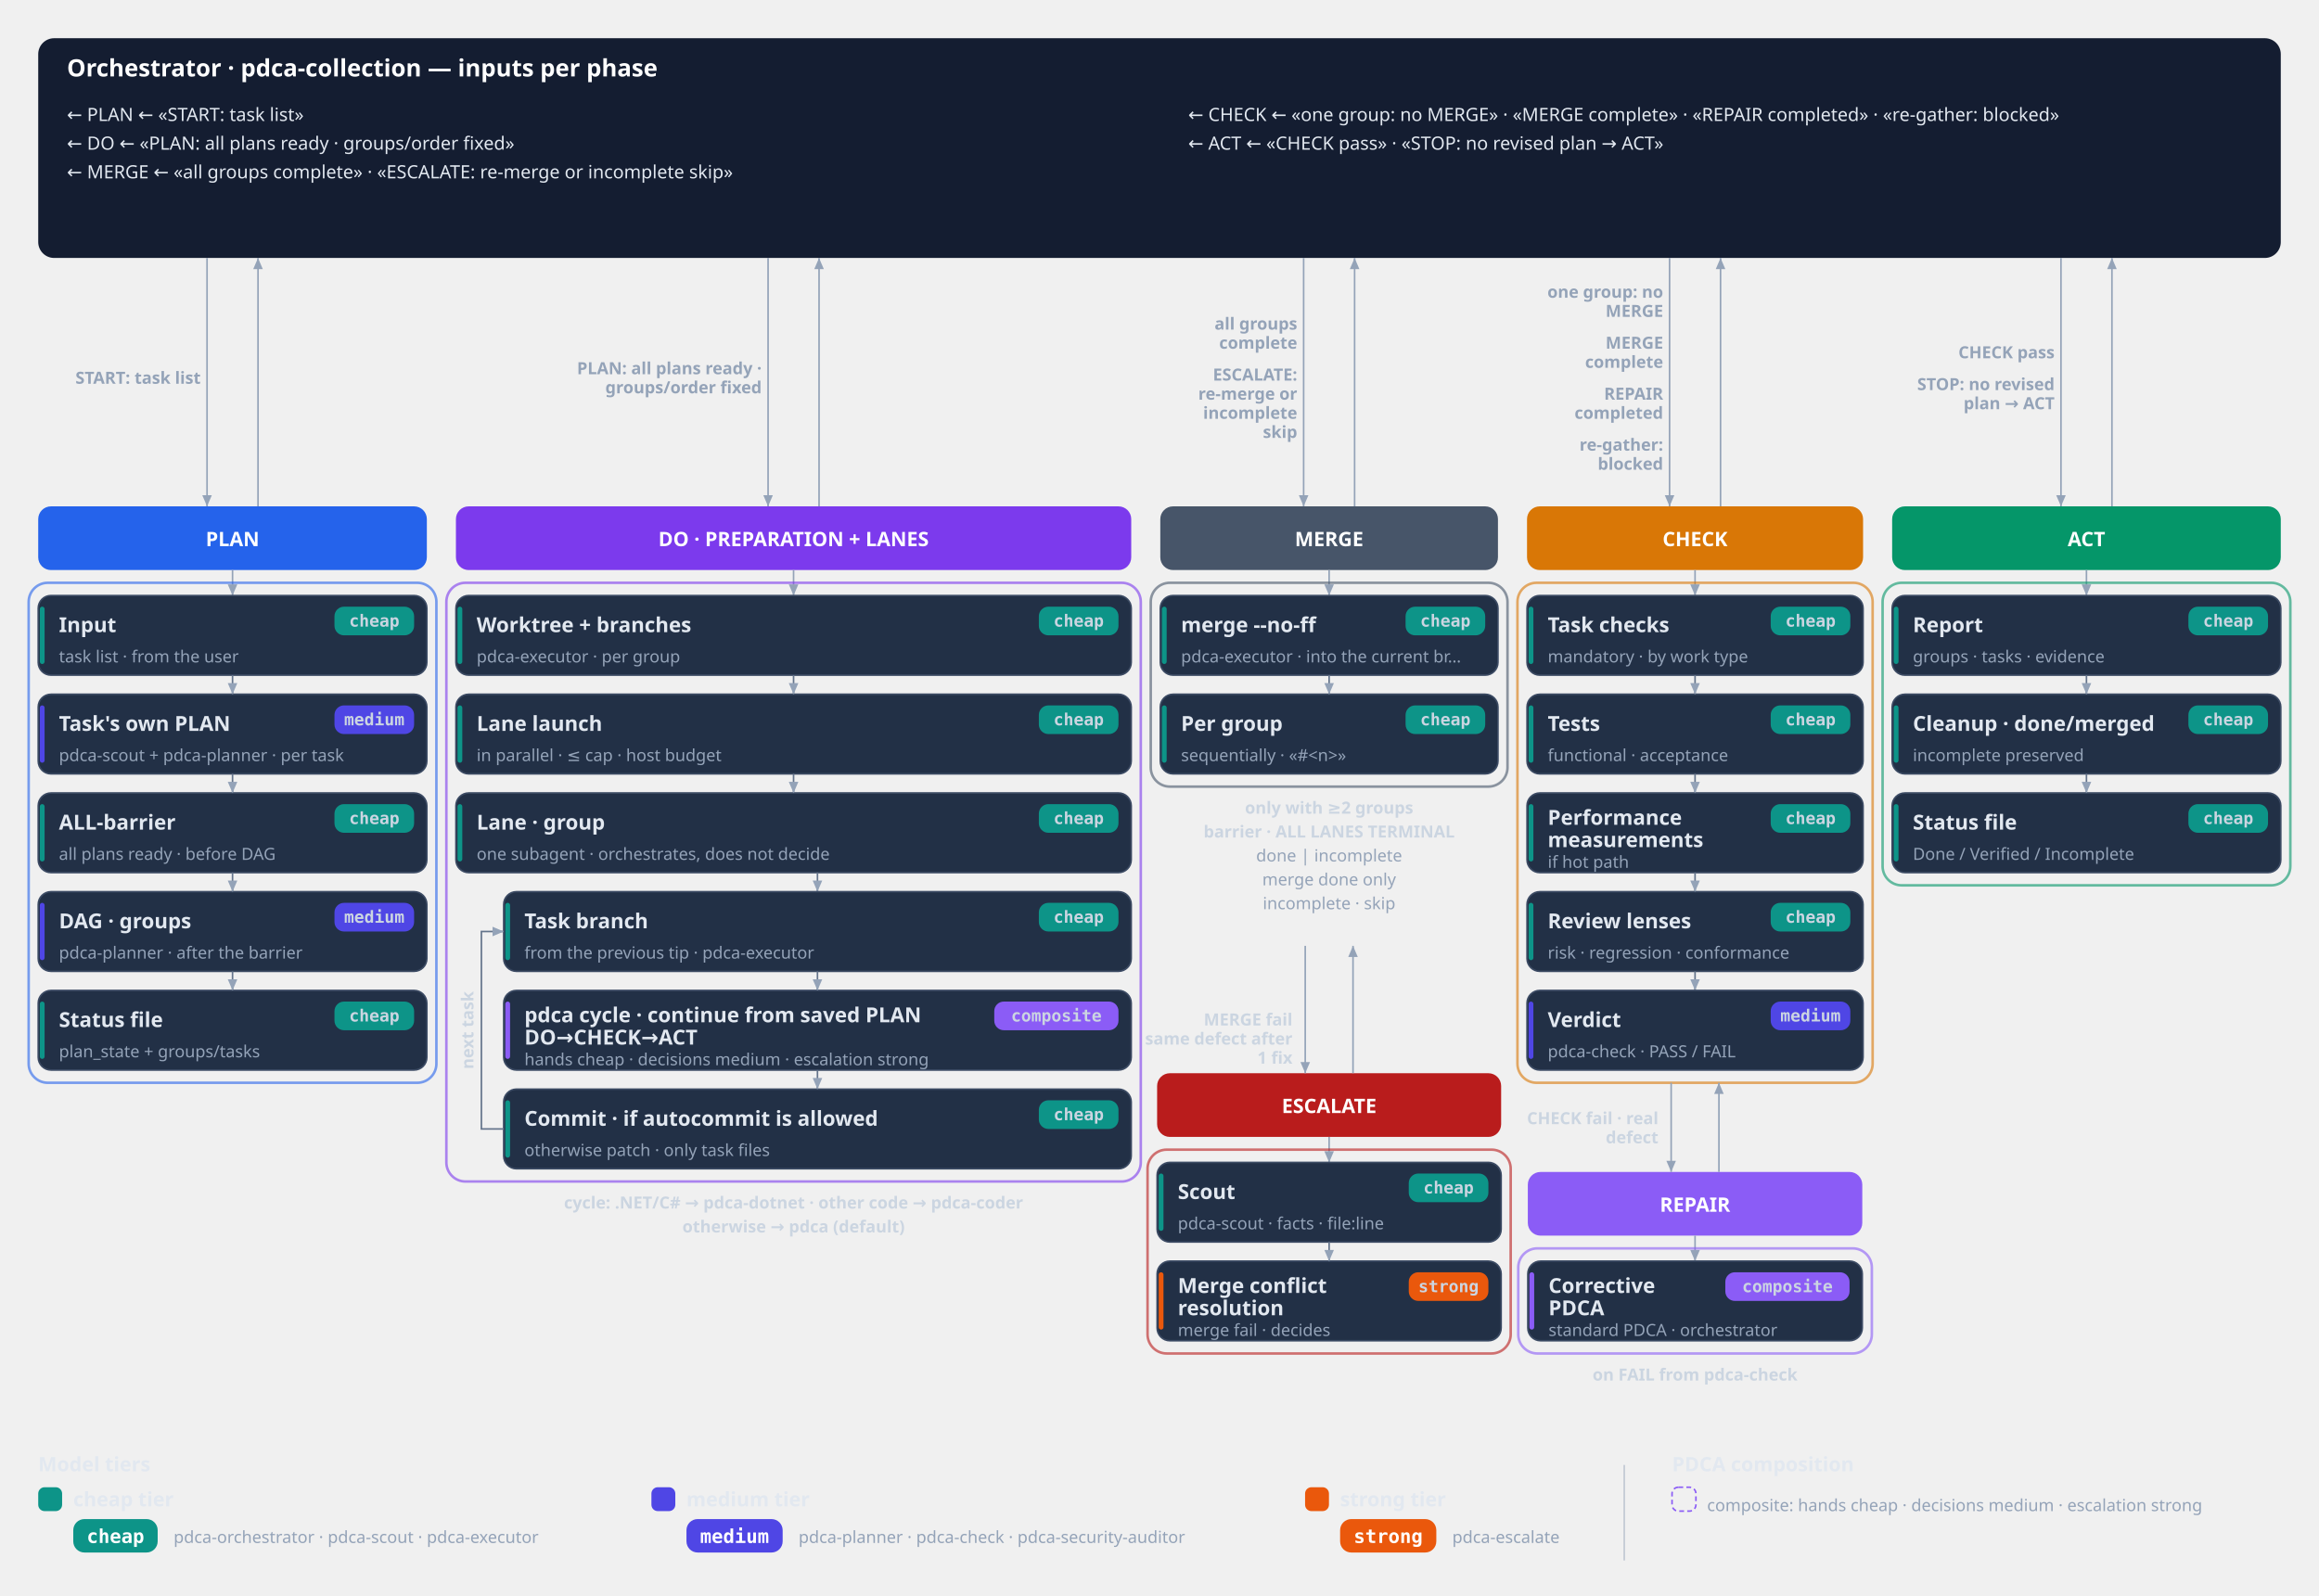
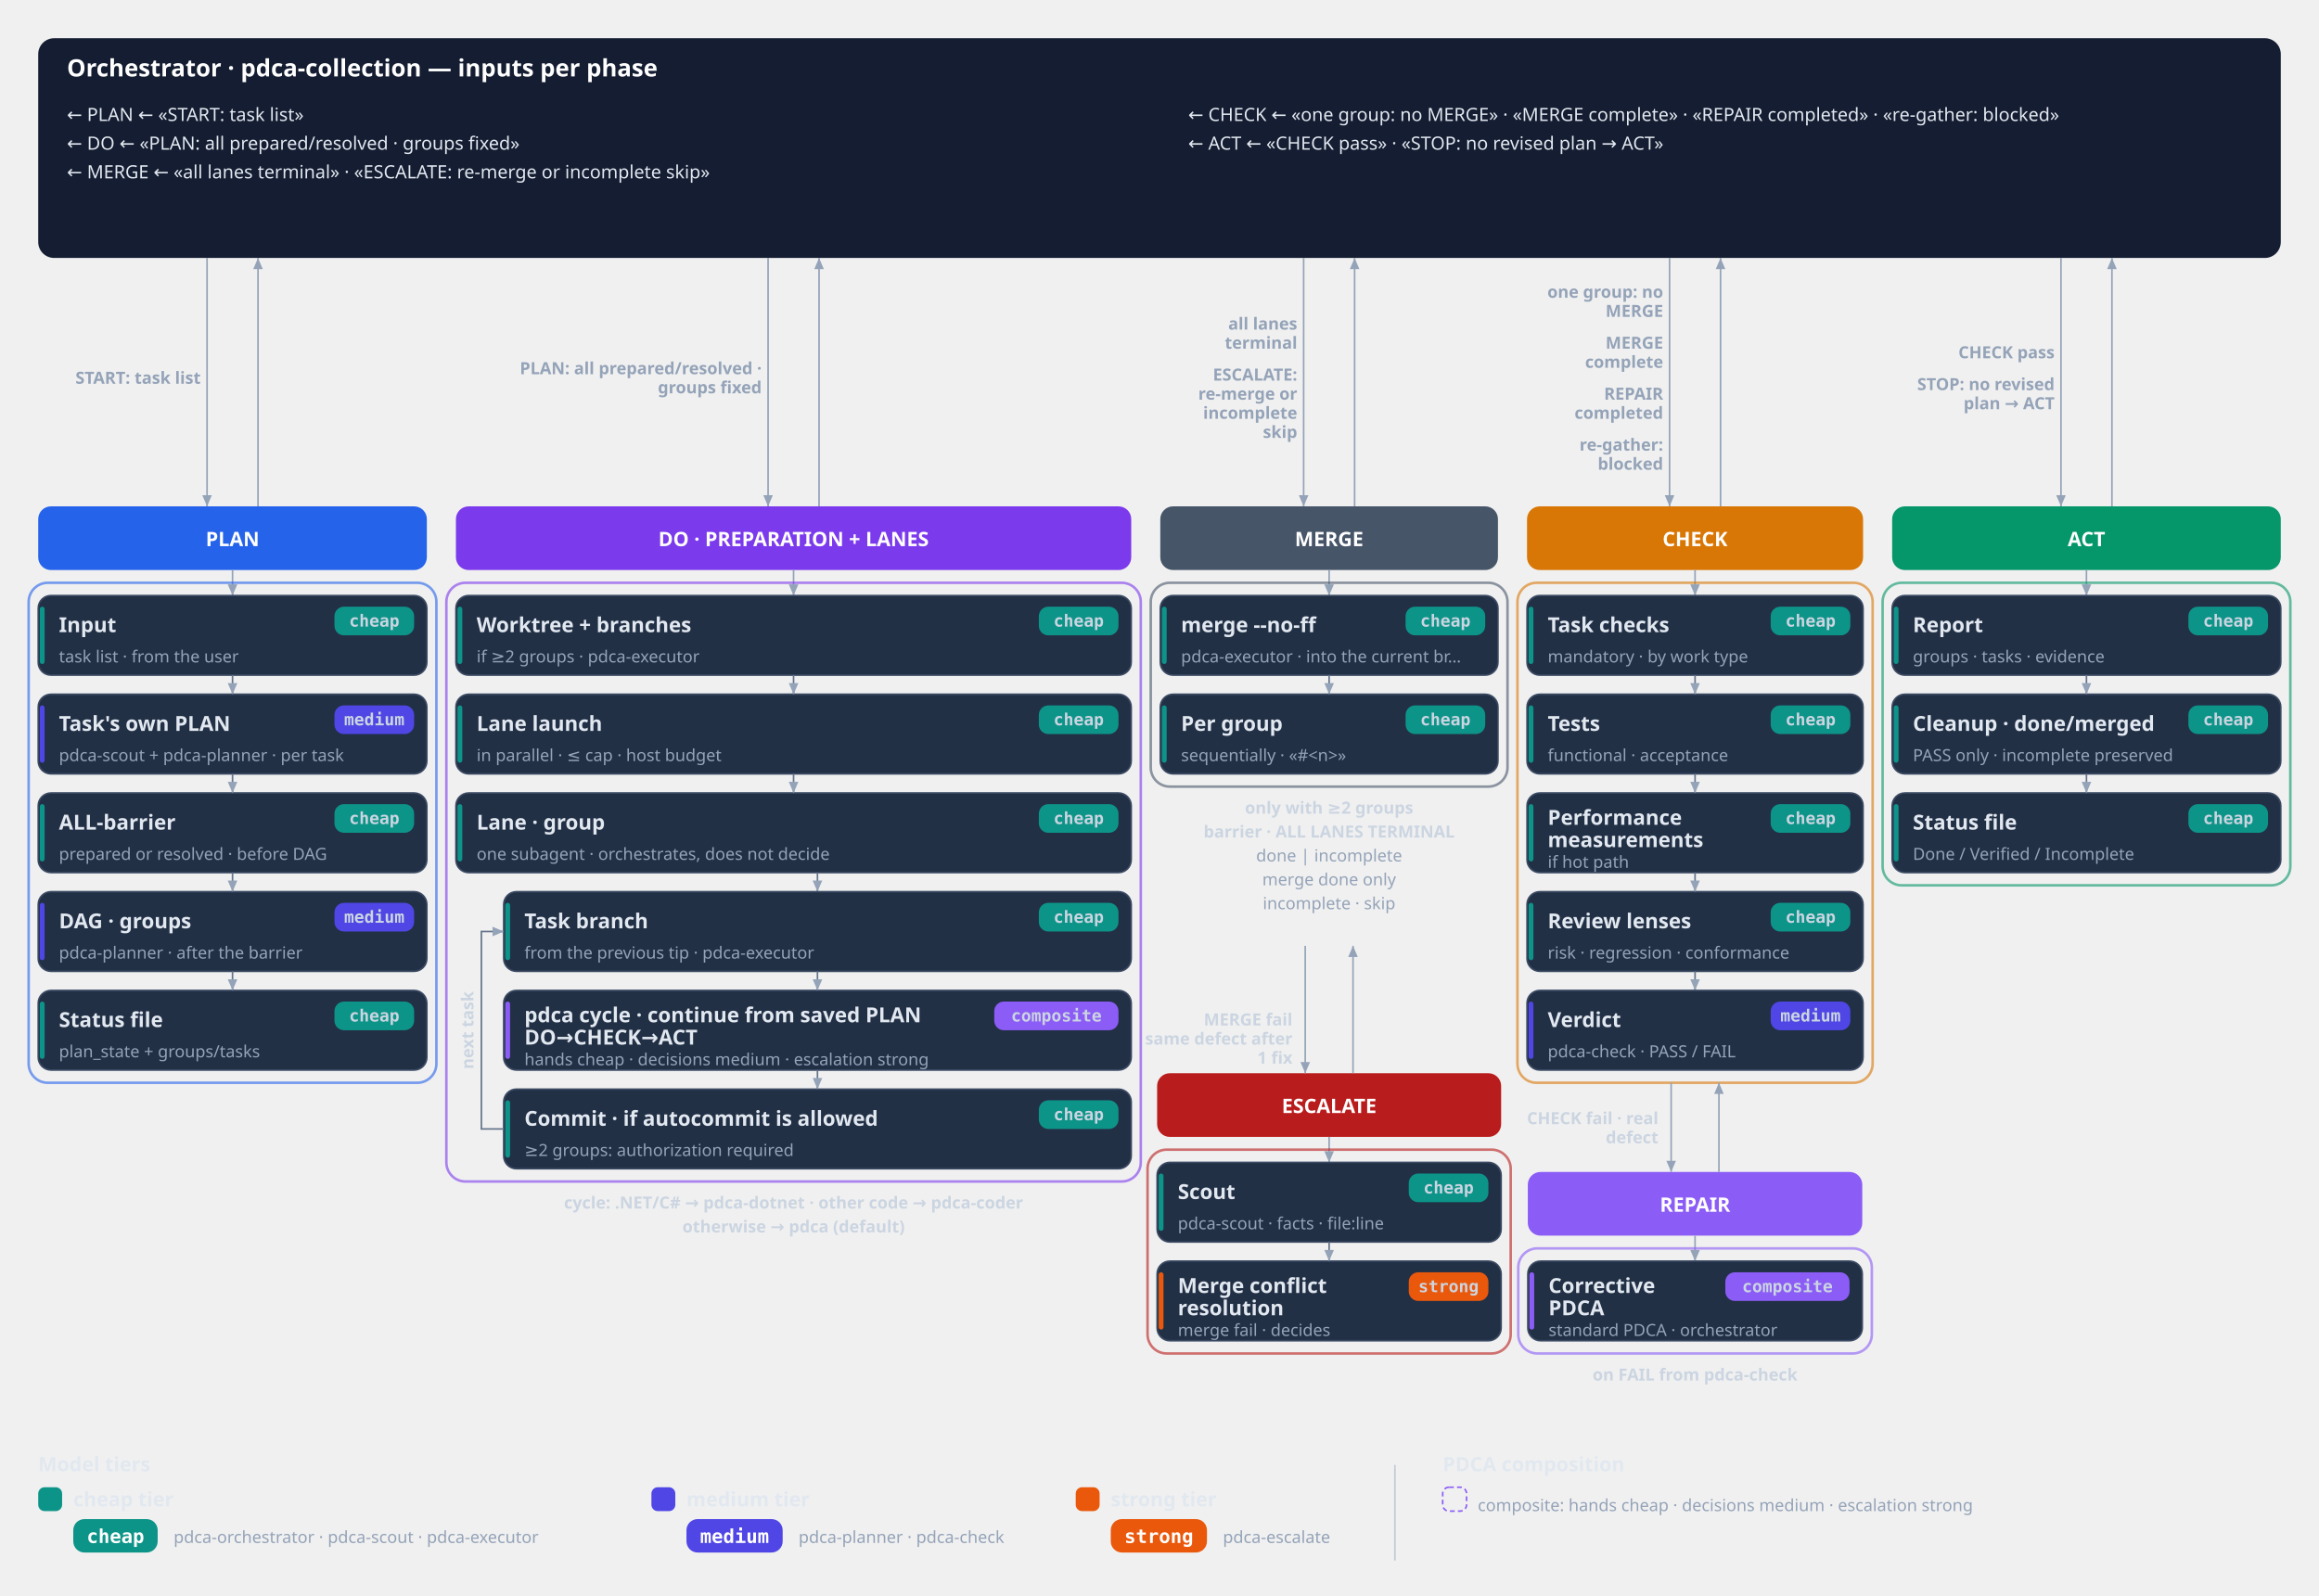
<svg xmlns="http://www.w3.org/2000/svg" viewBox="0 0 1456 1002" width="1456" font-family="Segoe UI, system-ui, sans-serif">
  <defs>
    <marker id="arrow" markerWidth="9" markerHeight="9" refX="7" refY="3" orient="auto">
      <path d="M0,0 L7,3 L0,6 Z" fill="#94a3b8" />
    </marker>
  </defs>
  <style>
.t{font-size:13px;font-weight:600;fill:#e2e8f0}
.s{font-size:10.5px;fill:#94a3b8}
.h{font-size:12.5px;font-weight:700;fill:#ffffff}
.g{font-size:10.5px;font-weight:600}
.band{fill:#141d31}
.bt{fill:#ffffff;font-size:15px;font-weight:700}
.ol{fill:#e2e8f0;font-size:11.5px}
.lt{font-size:12.5px;font-weight:700;fill:#e2e8f0}
.ls{font-size:10.5px;fill:#94a3b8}
.nt{font-size:10.5px;fill:#94a3b8}
.lm{font-family:ui-monospace,Consolas,Menlo,monospace;font-size:12px;font-weight:700}
.bm{font-family:ui-monospace,Consolas,Menlo,monospace;font-size:10.5px;font-weight:700}
.st{font-size:14px;font-weight:700}
</style>
  <rect x="24" y="24" width="1408" height="138" rx="10" class="band" data-band="orchestrator" />
  <text x="42" y="48" class="bt">Orchestrator · pdca-collection — inputs per phase</text>
  <text x="42" y="76" class="ol">← PLAN ← «START: task list»</text>
-   <text x="42" y="94" class="ol">← DO ← «PLAN: all plans ready · groups/order fixed»</text>
-   <text x="42" y="112" class="ol">← MERGE ← «all groups complete» · «ESCALATE: re-merge or incomplete skip»</text>
+   <text x="42" y="94" class="ol">← DO ← «PLAN: all prepared/resolved · groups fixed»</text>
+   <text x="42" y="112" class="ol">← MERGE ← «all lanes terminal» · «ESCALATE: re-merge or incomplete skip»</text>
  <text x="746.0" y="76" class="ol">← CHECK ← «one group: no MERGE» · «MERGE complete» · «REPAIR completed» · «re-gather: blocked»</text>
  <text x="746.0" y="94" class="ol">← ACT ← «CHECK pass» · «STOP: no revised plan → ACT»</text>
  <g data-column="P">
    <g data-peer-header="P">
      <rect x="24" y="318" width="244" height="40" rx="8" fill="#2563eb" />
      <text x="146.0" y="343.0" class="h" text-anchor="middle">PLAN</text>
    </g>
    <polyline points="146.0,358 146.0,374" fill="none" stroke="#94a3b8" marker-end="url(#arrow)" />
    <rect x="24" y="374" width="244" height="50" rx="8" fill="#223046" stroke="#3b4a63" stroke-width="1" />
    <rect x="25" y="381" width="3" height="36" rx="1.5" fill="#0d9488" />
    <rect x="210" y="381" width="50" height="18" rx="6" fill="#0d9488" />
    <text x="235.0" y="393.5" class="bm" fill="#cbd5e1" text-anchor="middle">cheap</text>
    <text x="37" y="397" class="t">Input</text>
    <text x="37" y="416" class="s">task list · from the user</text>
    <g data-step="task-plan">
      <rect x="24" y="436" width="244" height="50" rx="8" fill="#223046" stroke="#3b4a63" stroke-width="1" />
      <rect x="25" y="443" width="3" height="36" rx="1.5" fill="#4f46e5" />
      <rect x="210" y="443" width="50" height="18" rx="6" fill="#4f46e5" />
      <text x="235.0" y="455.5" class="bm" fill="#cbd5e1" text-anchor="middle">medium</text>
      <text x="37" y="459" class="t">Task's own PLAN</text>
      <text x="37" y="478" class="s">pdca-scout + pdca-planner · per task</text>
    </g>
    <g data-step="all-plans-barrier">
      <rect x="24" y="498" width="244" height="50" rx="8" fill="#223046" stroke="#3b4a63" stroke-width="1" />
      <rect x="25" y="505" width="3" height="36" rx="1.5" fill="#0d9488" />
      <rect x="210" y="505" width="50" height="18" rx="6" fill="#0d9488" />
      <text x="235.0" y="517.5" class="bm" fill="#cbd5e1" text-anchor="middle">cheap</text>
      <text x="37" y="521" class="t">ALL-barrier</text>
-       <text x="37" y="540" class="s">all plans ready · before DAG</text>
+       <text x="37" y="540" class="s">prepared or resolved · before DAG</text>
    </g>
    <g data-step="collection-scheduling">
      <rect x="24" y="560" width="244" height="50" rx="8" fill="#223046" stroke="#3b4a63" stroke-width="1" />
      <rect x="25" y="567" width="3" height="36" rx="1.5" fill="#4f46e5" />
      <rect x="210" y="567" width="50" height="18" rx="6" fill="#4f46e5" />
      <text x="235.0" y="579.5" class="bm" fill="#cbd5e1" text-anchor="middle">medium</text>
      <text x="37" y="583" class="t">DAG · groups</text>
      <text x="37" y="602" class="s">pdca-planner · after the barrier</text>
    </g>
    <rect x="24" y="622" width="244" height="50" rx="8" fill="#223046" stroke="#3b4a63" stroke-width="1" />
    <rect x="25" y="629" width="3" height="36" rx="1.5" fill="#0d9488" />
    <rect x="210" y="629" width="50" height="18" rx="6" fill="#0d9488" />
    <text x="235.0" y="641.5" class="bm" fill="#cbd5e1" text-anchor="middle">cheap</text>
    <text x="37" y="645" class="t">Status file</text>
    <text x="37" y="664" class="s">plan_state + groups/tasks</text>
    <polyline points="146.0,424 146.0,436" fill="none" stroke="#64748b" marker-end="url(#arrow)" />
    <polyline points="146.0,486 146.0,498" fill="none" stroke="#64748b" marker-end="url(#arrow)" />
    <polyline points="146.0,548 146.0,560" fill="none" stroke="#64748b" marker-end="url(#arrow)" />
    <polyline points="146.0,610 146.0,622" fill="none" stroke="#64748b" marker-end="url(#arrow)" />
    <rect x="18" y="366" width="256" height="314" rx="12" fill="none" stroke="#2563eb" stroke-opacity="0.6" stroke-width="1.6" data-frame="P" />
  </g>
  <g data-column="DO">
    <g data-peer-header="DO">
      <rect x="286.25" y="318" width="424" height="40" rx="8" fill="#7c3aed" />
      <text x="498.25" y="343.0" class="h" text-anchor="middle">DO · PREPARATION + LANES</text>
    </g>
    <polyline points="498.25,358 498.25,374" fill="none" stroke="#94a3b8" marker-end="url(#arrow)" />
    <rect x="286.25" y="374" width="424" height="50" rx="8" fill="#223046" stroke="#3b4a63" stroke-width="1" />
    <rect x="287.25" y="381" width="3" height="36" rx="1.5" fill="#0d9488" />
    <rect x="652.25" y="381" width="50" height="18" rx="6" fill="#0d9488" />
    <text x="677.25" y="393.5" class="bm" fill="#cbd5e1" text-anchor="middle">cheap</text>
    <text x="299.25" y="397" class="t">Worktree + branches</text>
-     <text x="299.25" y="416" class="s">pdca-executor · per group</text>
+     <text x="299.25" y="416" class="s">if ≥2 groups · pdca-executor</text>
    <rect x="286.25" y="436" width="424" height="50" rx="8" fill="#223046" stroke="#3b4a63" stroke-width="1" />
    <rect x="287.25" y="443" width="3" height="36" rx="1.5" fill="#0d9488" />
    <rect x="652.25" y="443" width="50" height="18" rx="6" fill="#0d9488" />
    <text x="677.25" y="455.5" class="bm" fill="#cbd5e1" text-anchor="middle">cheap</text>
    <text x="299.25" y="459" class="t">Lane launch</text>
    <text x="299.25" y="478" class="s">in parallel · ≤ cap · host budget</text>
    <polyline points="498.25,424 498.25,436" fill="none" stroke="#64748b" marker-end="url(#arrow)" />
    <rect x="286.25" y="498" width="424" height="50" rx="8" fill="#223046" stroke="#3b4a63" stroke-width="1" />
    <rect x="287.25" y="505" width="3" height="36" rx="1.5" fill="#0d9488" />
    <rect x="652.25" y="505" width="50" height="18" rx="6" fill="#0d9488" />
    <text x="677.25" y="517.5" class="bm" fill="#cbd5e1" text-anchor="middle">cheap</text>
    <text x="299.25" y="521" class="t">Lane · group</text>
    <text x="299.25" y="540" class="s">one subagent · orchestrates, does not decide</text>
    <polyline points="498.25,486 498.25,498" fill="none" stroke="#64748b" marker-end="url(#arrow)" />
    <polyline points="513.25,548 513.25,560" fill="none" stroke="#64748b" marker-end="url(#arrow)" />
    <rect x="316.25" y="560" width="394" height="50" rx="8" fill="#223046" stroke="#3b4a63" stroke-width="1" />
    <rect x="317.25" y="567" width="3" height="36" rx="1.5" fill="#0d9488" />
    <rect x="652.25" y="567" width="50" height="18" rx="6" fill="#0d9488" />
    <text x="677.25" y="579.5" class="bm" fill="#cbd5e1" text-anchor="middle">cheap</text>
    <text x="329.25" y="583" class="t">Task branch</text>
    <text x="329.25" y="602" class="s">from the previous tip · pdca-executor</text>
    <rect x="316.25" y="622" width="394" height="50" rx="8" fill="#223046" stroke="#3b4a63" stroke-width="1" />
    <rect x="317.25" y="629" width="3" height="36" rx="1.5" fill="#8b5cf6" />
    <rect x="624.25" y="629" width="78" height="18" rx="6" fill="#8b5cf6" />
    <text x="663.25" y="641.5" class="bm" fill="#cbd5e1" text-anchor="middle">composite</text>
    <text x="329.25" y="642" class="t">pdca cycle · continue from saved PLAN</text>
    <text x="329.25" y="656" class="t">DO→CHECK→ACT</text>
    <text x="329.25" y="669" class="s">hands cheap · decisions medium · escalation strong</text>
    <polyline points="513.25,610 513.25,622" fill="none" stroke="#64748b" marker-end="url(#arrow)" />
    <rect x="316.25" y="684" width="394" height="50" rx="8" fill="#223046" stroke="#3b4a63" stroke-width="1" />
    <rect x="317.25" y="691" width="3" height="36" rx="1.5" fill="#0d9488" />
    <rect x="652.25" y="691" width="50" height="18" rx="6" fill="#0d9488" />
    <text x="677.25" y="703.5" class="bm" fill="#cbd5e1" text-anchor="middle">cheap</text>
    <text x="329.25" y="707" class="t">Commit · if autocommit is allowed</text>
-     <text x="329.25" y="726" class="s">otherwise patch · only task files</text>
+     <text x="329.25" y="726" class="s">≥2 groups: authorization required</text>
    <polyline points="513.25,672 513.25,684" fill="none" stroke="#64748b" marker-end="url(#arrow)" />
    <path d="M316.25,709.0 L302.25,709.0 L302.25,585.0 L316.25,585.0" fill="none" stroke="#64748b" marker-end="url(#arrow)" />
    <text x="297.25" y="647.0" class="g" fill="#cbd5e1" text-anchor="middle" transform="rotate(-90 297.25 647.0)">next task</text>
    <rect x="280.25" y="366" width="436" height="376" rx="12" fill="none" stroke="#7c3aed" stroke-opacity="0.6" stroke-width="1.6" data-frame="DO" />
    <text x="498.25" y="759" class="g" fill="#cbd5e1" text-anchor="middle">cycle: .NET/C# → pdca-dotnet · other code → pdca-coder</text>
    <text x="498.25" y="774" class="g" fill="#cbd5e1" text-anchor="middle">otherwise → pdca (default)</text>
  </g>
  <g data-column="MERGE">
    <g data-peer-header="MERGE">
      <rect x="728.5" y="318" width="212" height="40" rx="8" fill="#475569" />
      <text x="834.5" y="343.0" class="h" text-anchor="middle">MERGE</text>
    </g>
    <polyline points="834.5,358 834.5,374" fill="none" stroke="#94a3b8" marker-end="url(#arrow)" />
    <rect x="728.5" y="374" width="212" height="50" rx="8" fill="#223046" stroke="#3b4a63" stroke-width="1" />
    <rect x="729.5" y="381" width="3" height="36" rx="1.5" fill="#0d9488" />
    <rect x="882.5" y="381" width="50" height="18" rx="6" fill="#0d9488" />
    <text x="907.5" y="393.5" class="bm" fill="#cbd5e1" text-anchor="middle">cheap</text>
    <text x="741.5" y="397" class="t">merge --no-ff</text>
    <text x="741.5" y="416" class="s">pdca-executor · into the current br…</text>
    <rect x="728.5" y="436" width="212" height="50" rx="8" fill="#223046" stroke="#3b4a63" stroke-width="1" />
    <rect x="729.5" y="443" width="3" height="36" rx="1.5" fill="#0d9488" />
    <rect x="882.5" y="443" width="50" height="18" rx="6" fill="#0d9488" />
    <text x="907.5" y="455.5" class="bm" fill="#cbd5e1" text-anchor="middle">cheap</text>
    <text x="741.5" y="459" class="t">Per group</text>
    <text x="741.5" y="478" class="s">sequentially · «#&lt;n&gt;»</text>
    <polyline points="834.5,424 834.5,436" fill="none" stroke="#64748b" marker-end="url(#arrow)" />
    <g data-condition="all-lanes-terminal">
      <rect x="722.5" y="366" width="224" height="128" rx="12" fill="none" stroke="#475569" stroke-opacity="0.6" stroke-width="1.6" data-frame="MERGE" />
      <text x="834.5" y="511" class="g" fill="#cbd5e1" text-anchor="middle">only with ≥2 groups</text>
      <text x="834.5" y="526" class="g" fill="#cbd5e1" text-anchor="middle">barrier · ALL LANES TERMINAL</text>
      <text x="834.5" y="541" class="ls" fill="#94a3b8" text-anchor="middle">done | incomplete</text>
      <text x="834.5" y="556" class="ls" fill="#94a3b8" text-anchor="middle">merge done only</text>
      <text x="834.5" y="571" class="ls" fill="#94a3b8" text-anchor="middle">incomplete · skip</text>
    </g>
  </g>
  <g data-column="C" data-role="pdca-check" data-tier="medium">
    <g data-peer-header="C">
      <rect x="958.75" y="318" width="211" height="40" rx="8" fill="#d97706" />
      <text x="1064.25" y="343.0" class="h" text-anchor="middle">CHECK</text>
    </g>
    <polyline points="1064.25,358 1064.25,374" fill="none" stroke="#94a3b8" marker-end="url(#arrow)" />
    <rect x="958.75" y="374" width="211" height="50" rx="8" fill="#223046" stroke="#3b4a63" stroke-width="1" />
    <rect x="959.75" y="381" width="3" height="36" rx="1.5" fill="#0d9488" />
    <rect x="1111.75" y="381" width="50" height="18" rx="6" fill="#0d9488" />
    <text x="1136.75" y="393.5" class="bm" fill="#cbd5e1" text-anchor="middle">cheap</text>
    <text x="971.75" y="397" class="t">Task checks</text>
    <text x="971.75" y="416" class="s">mandatory · by work type</text>
    <rect x="958.75" y="436" width="211" height="50" rx="8" fill="#223046" stroke="#3b4a63" stroke-width="1" />
    <rect x="959.75" y="443" width="3" height="36" rx="1.5" fill="#0d9488" />
    <rect x="1111.75" y="443" width="50" height="18" rx="6" fill="#0d9488" />
    <text x="1136.75" y="455.5" class="bm" fill="#cbd5e1" text-anchor="middle">cheap</text>
    <text x="971.75" y="459" class="t">Tests</text>
    <text x="971.75" y="478" class="s">functional · acceptance</text>
    <rect x="958.75" y="498" width="211" height="50" rx="8" fill="#223046" stroke="#3b4a63" stroke-width="1" />
    <rect x="959.75" y="505" width="3" height="36" rx="1.5" fill="#0d9488" />
    <rect x="1111.75" y="505" width="50" height="18" rx="6" fill="#0d9488" />
    <text x="1136.75" y="517.5" class="bm" fill="#cbd5e1" text-anchor="middle">cheap</text>
    <text x="971.75" y="518" class="t">Performance</text>
    <text x="971.75" y="532" class="t">measurements</text>
    <text x="971.75" y="545" class="s">if hot path</text>
    <rect x="958.75" y="560" width="211" height="50" rx="8" fill="#223046" stroke="#3b4a63" stroke-width="1" />
    <rect x="959.75" y="567" width="3" height="36" rx="1.5" fill="#0d9488" />
    <rect x="1111.75" y="567" width="50" height="18" rx="6" fill="#0d9488" />
    <text x="1136.75" y="579.5" class="bm" fill="#cbd5e1" text-anchor="middle">cheap</text>
    <text x="971.75" y="583" class="t">Review lenses</text>
    <text x="971.75" y="602" class="s">risk · regression · conformance</text>
    <polyline points="1064.25,424 1064.25,436" fill="none" stroke="#64748b" marker-end="url(#arrow)" />
    <polyline points="1064.25,486 1064.25,498" fill="none" stroke="#64748b" marker-end="url(#arrow)" />
    <polyline points="1064.25,548 1064.25,560" fill="none" stroke="#64748b" marker-end="url(#arrow)" />
    <polyline points="1064.25,610 1064.25,622" fill="none" stroke="#64748b" marker-end="url(#arrow)" />
    <g data-step="check-verdict" data-role="pdca-check" data-tier="medium">
      <rect x="958.75" y="622" width="211" height="50" rx="8" fill="#223046" stroke="#3b4a63" stroke-width="1" />
      <rect x="959.75" y="629" width="3" height="36" rx="1.5" fill="#4f46e5" />
      <rect x="1111.75" y="629" width="50" height="18" rx="6" fill="#4f46e5" />
      <text x="1136.75" y="641.5" class="bm" fill="#cbd5e1" text-anchor="middle">medium</text>
      <text x="971.75" y="645" class="t">Verdict</text>
      <text x="971.75" y="664" class="s">pdca-check · PASS / FAIL</text>
    </g>
    <rect x="952.75" y="366" width="223" height="314" rx="12" fill="none" stroke="#d97706" stroke-opacity="0.6" stroke-width="1.6" data-frame="C" />
  </g>
  <g data-column="A">
    <g data-peer-header="A">
      <rect x="1188.0" y="318" width="244" height="40" rx="8" fill="#059669" />
      <text x="1310.0" y="343.0" class="h" text-anchor="middle">ACT</text>
    </g>
    <polyline points="1310.0,358 1310.0,374" fill="none" stroke="#94a3b8" marker-end="url(#arrow)" />
    <rect x="1188.0" y="374" width="244" height="50" rx="8" fill="#223046" stroke="#3b4a63" stroke-width="1" />
    <rect x="1189.0" y="381" width="3" height="36" rx="1.5" fill="#0d9488" />
    <rect x="1374.0" y="381" width="50" height="18" rx="6" fill="#0d9488" />
    <text x="1399.0" y="393.5" class="bm" fill="#cbd5e1" text-anchor="middle">cheap</text>
    <text x="1201.0" y="397" class="t">Report</text>
    <text x="1201.0" y="416" class="s">groups · tasks · evidence</text>
    <rect x="1188.0" y="436" width="244" height="50" rx="8" fill="#223046" stroke="#3b4a63" stroke-width="1" />
    <rect x="1189.0" y="443" width="3" height="36" rx="1.5" fill="#0d9488" />
    <rect x="1374.0" y="443" width="50" height="18" rx="6" fill="#0d9488" />
    <text x="1399.0" y="455.5" class="bm" fill="#cbd5e1" text-anchor="middle">cheap</text>
    <text x="1201.0" y="459" class="t">Cleanup · done/merged</text>
-     <text x="1201.0" y="478" class="s">incomplete preserved</text>
+     <text x="1201.0" y="478" class="s">PASS only · incomplete preserved</text>
    <rect x="1188.0" y="498" width="244" height="50" rx="8" fill="#223046" stroke="#3b4a63" stroke-width="1" />
    <rect x="1189.0" y="505" width="3" height="36" rx="1.5" fill="#0d9488" />
    <rect x="1374.0" y="505" width="50" height="18" rx="6" fill="#0d9488" />
    <text x="1399.0" y="517.5" class="bm" fill="#cbd5e1" text-anchor="middle">cheap</text>
    <text x="1201.0" y="521" class="t">Status file</text>
    <text x="1201.0" y="540" class="s">Done / Verified / Incomplete</text>
    <polyline points="1310.0,424 1310.0,436" fill="none" stroke="#64748b" marker-end="url(#arrow)" />
    <polyline points="1310.0,486 1310.0,498" fill="none" stroke="#64748b" marker-end="url(#arrow)" />
    <rect x="1182.0" y="366" width="256" height="190" rx="12" fill="none" stroke="#059669" stroke-opacity="0.6" stroke-width="1.6" data-frame="A" />
  </g>
  <g data-column="REPAIR" data-child-of="C" data-dispatched-by="orchestrator" data-main-recovery="corrective-pdca" data-composition="composite">
    <g data-peer-header="REPAIR">
      <rect x="959.25" y="736" width="210" height="40" rx="8" fill="#8b5cf6" />
      <text x="1064.25" y="761.0" class="h" text-anchor="middle">REPAIR</text>
    </g>
    <polyline points="1064.25,776 1064.25,792" fill="none" stroke="#94a3b8" marker-end="url(#arrow)" />
    <rect x="959.25" y="792" width="210" height="50" rx="8" fill="#223046" stroke="#3b4a63" stroke-width="1" />
    <rect x="960.25" y="799" width="3" height="36" rx="1.5" fill="#8b5cf6" />
    <rect x="1083.25" y="799" width="78" height="18" rx="6" fill="#8b5cf6" />
    <text x="1122.25" y="811.5" class="bm" fill="#cbd5e1" text-anchor="middle">composite</text>
    <text x="972.25" y="812" class="t">Corrective</text>
    <text x="972.25" y="826" class="t">PDCA</text>
    <text x="972.25" y="839" class="s">standard PDCA · orchestrator</text>
    <rect x="953.25" y="784" width="222" height="66" rx="12" fill="none" stroke="#8b5cf6" stroke-opacity="0.6" stroke-width="1.6" data-frame="REPAIR" />
    <text x="1064.25" y="867" class="g" fill="#cbd5e1" text-anchor="middle">on FAIL from pdca-check</text>
  </g>
  <g data-bus="dispatch" data-origin="C" data-target="REPAIR" data-kind="dispatch">
    <polyline points="1049.25,680 1049.25,736" fill="none" stroke="#94a3b8" marker-end="url(#arrow)" />
    <g data-entry-from="C" data-entry-to="REPAIR" data-entry-condition="FAIL">
      <text x="1041.25" y="706" class="g" fill="#cbd5e1" text-anchor="end">CHECK fail · real</text>
      <text x="1041.25" y="718" class="g" fill="#cbd5e1" text-anchor="end">defect</text>
    </g>
  </g>
  <g data-bus="result" data-origin="REPAIR" data-target="C" data-kind="result">
    <polyline points="1079.25,736 1079.25,680" fill="none" stroke="#94a3b8" marker-end="url(#arrow)" />
  </g>
  <g data-column="E" data-child-of="MERGE" data-dispatched-by="orchestrator">
    <g data-peer-header="E">
      <rect x="726.5" y="674" width="216" height="40" rx="8" fill="#b91c1c" />
      <text x="834.5" y="699.0" class="h" text-anchor="middle">ESCALATE</text>
    </g>
    <polyline points="834.5,714 834.5,730" fill="none" stroke="#94a3b8" marker-end="url(#arrow)" />
    <rect x="726.5" y="730" width="216" height="50" rx="8" fill="#223046" stroke="#3b4a63" stroke-width="1" />
    <rect x="727.5" y="737" width="3" height="36" rx="1.5" fill="#0d9488" />
    <rect x="884.5" y="737" width="50" height="18" rx="6" fill="#0d9488" />
    <text x="909.5" y="749.5" class="bm" fill="#cbd5e1" text-anchor="middle">cheap</text>
    <text x="739.5" y="753" class="t">Scout</text>
    <text x="739.5" y="772" class="s">pdca-scout · facts · file:line</text>
    <rect x="726.5" y="792" width="216" height="50" rx="8" fill="#223046" stroke="#3b4a63" stroke-width="1" />
    <rect x="727.5" y="799" width="3" height="36" rx="1.5" fill="#ea580c" />
    <rect x="884.5" y="799" width="50" height="18" rx="6" fill="#ea580c" />
    <text x="909.5" y="811.5" class="bm" fill="#cbd5e1" text-anchor="middle">strong</text>
    <text x="739.5" y="812" class="t">Merge conflict</text>
    <text x="739.5" y="826" class="t">resolution</text>
    <text x="739.5" y="839" class="s">merge fail · decides</text>
    <polyline points="834.5,780 834.5,792" fill="none" stroke="#64748b" marker-end="url(#arrow)" />
    <rect x="720.5" y="722" width="228" height="128" rx="12" fill="none" stroke="#b91c1c" stroke-opacity="0.6" stroke-width="1.6" data-frame="E" />
  </g>
  <g data-bus="dispatch" data-origin="MERGE" data-target="E" data-kind="dispatch">
    <polyline points="819.5,594 819.5,674" fill="none" stroke="#94a3b8" marker-end="url(#arrow)" />
    <g data-entry-from="MERGE" data-entry-to="ESCALATE" data-entry-condition="merge-conflict">
      <text x="811.5" y="644" class="g" fill="#cbd5e1" text-anchor="end">MERGE fail</text>
    </g>
    <g data-entry-from="REPAIR" data-entry-to="ESCALATE" data-entry-condition="same defect after 1 fix">
      <text x="811.5" y="656" class="g" fill="#cbd5e1" text-anchor="end">same defect after</text>
      <text x="811.5" y="668" class="g" fill="#cbd5e1" text-anchor="end">1 fix</text>
    </g>
  </g>
  <g data-bus="result" data-origin="E" data-target="MERGE" data-kind="result">
    <polyline points="849.5,674 849.5,594" fill="none" stroke="#94a3b8" marker-end="url(#arrow)" />
  </g>
  <g data-bus="dispatch" data-origin="orchestrator" data-target="P" data-kind="dispatch">
    <polyline points="130.0,162 130.0,318" fill="none" stroke="#94a3b8" marker-end="url(#arrow)" />
    <g data-entry-from="START" data-entry-to="P" data-entry-condition="start">
      <text x="126.0" y="241.0" class="g" fill="#94a3b8" text-anchor="end">START: task list</text>
    </g>
  </g>
  <g data-bus="result" data-origin="P" data-target="orchestrator" data-kind="result">
    <polyline points="162.0,318 162.0,162" fill="none" stroke="#94a3b8" marker-end="url(#arrow)" />
  </g>
  <g data-bus="dispatch" data-origin="orchestrator" data-target="DO" data-kind="dispatch">
    <polyline points="482.25,162 482.25,318" fill="none" stroke="#94a3b8" marker-end="url(#arrow)" />
    <g data-entry-from="P" data-entry-to="DO" data-entry-condition="groups">
-       <text x="478.25" y="235.0" class="g" fill="#94a3b8" text-anchor="end">PLAN: all plans ready ·</text>
-       <text x="478.25" y="247.0" class="g" fill="#94a3b8" text-anchor="end">groups/order fixed</text>
+       <text x="478.25" y="235.0" class="g" fill="#94a3b8" text-anchor="end">PLAN: all prepared/resolved ·</text>
+       <text x="478.25" y="247.0" class="g" fill="#94a3b8" text-anchor="end">groups fixed</text>
    </g>
  </g>
  <g data-bus="result" data-origin="DO" data-target="orchestrator" data-kind="result">
    <polyline points="514.25,318 514.25,162" fill="none" stroke="#94a3b8" marker-end="url(#arrow)" />
  </g>
  <g data-bus="dispatch" data-origin="orchestrator" data-target="MERGE" data-kind="dispatch">
    <polyline points="818.5,162 818.5,318" fill="none" stroke="#94a3b8" marker-end="url(#arrow)" />
    <g data-entry-from="DO" data-entry-to="MERGE" data-entry-condition="≥2 · all-lanes-terminal">
-       <text x="814.5" y="207.0" class="g" fill="#94a3b8" text-anchor="end">all groups</text>
-       <text x="814.5" y="219.0" class="g" fill="#94a3b8" text-anchor="end">complete</text>
+       <text x="814.5" y="207.0" class="g" fill="#94a3b8" text-anchor="end">all lanes</text>
+       <text x="814.5" y="219.0" class="g" fill="#94a3b8" text-anchor="end">terminal</text>
    </g>
    <g data-entry-from="ESCALATE" data-entry-to="MERGE" data-entry-condition="resolved/reorder/mark incomplete">
      <text x="814.5" y="239.0" class="g" fill="#94a3b8" text-anchor="end">ESCALATE:</text>
      <text x="814.5" y="251.0" class="g" fill="#94a3b8" text-anchor="end">re-merge or</text>
      <text x="814.5" y="263.0" class="g" fill="#94a3b8" text-anchor="end">incomplete</text>
      <text x="814.5" y="275.0" class="g" fill="#94a3b8" text-anchor="end">skip</text>
    </g>
  </g>
  <g data-bus="result" data-origin="MERGE" data-target="orchestrator" data-kind="result">
    <polyline points="850.5,318 850.5,162" fill="none" stroke="#94a3b8" marker-end="url(#arrow)" />
  </g>
  <g data-bus="dispatch" data-origin="orchestrator" data-target="C" data-kind="dispatch">
    <polyline points="1048.25,162 1048.25,318" fill="none" stroke="#94a3b8" marker-end="url(#arrow)" />
    <g data-entry-from="DO" data-entry-to="C" data-entry-condition="one group · no merge">
      <text x="1044.25" y="187.0" class="g" fill="#94a3b8" text-anchor="end">one group: no</text>
      <text x="1044.25" y="199.0" class="g" fill="#94a3b8" text-anchor="end">MERGE</text>
    </g>
    <g data-entry-from="MERGE" data-entry-to="C" data-entry-condition="integration complete">
      <text x="1044.25" y="219.0" class="g" fill="#94a3b8" text-anchor="end">MERGE</text>
      <text x="1044.25" y="231.0" class="g" fill="#94a3b8" text-anchor="end">complete</text>
    </g>
    <g data-entry-from="REPAIR" data-entry-to="C" data-entry-condition="full-verification">
      <text x="1044.25" y="251.0" class="g" fill="#94a3b8" text-anchor="end">REPAIR</text>
      <text x="1044.25" y="263.0" class="g" fill="#94a3b8" text-anchor="end">completed</text>
    </g>
    <g data-entry-from="C" data-entry-to="C" data-entry-condition="re-gather">
      <text x="1044.25" y="283.0" class="g" fill="#94a3b8" text-anchor="end">re-gather:</text>
      <text x="1044.25" y="295.0" class="g" fill="#94a3b8" text-anchor="end">blocked</text>
    </g>
  </g>
  <g data-bus="result" data-origin="C" data-target="orchestrator" data-kind="result">
    <polyline points="1080.25,318 1080.25,162" fill="none" stroke="#94a3b8" marker-end="url(#arrow)" />
  </g>
  <g data-bus="dispatch" data-origin="orchestrator" data-target="A" data-kind="dispatch">
    <polyline points="1294.0,162 1294.0,318" fill="none" stroke="#94a3b8" marker-end="url(#arrow)" />
    <g data-entry-from="C" data-entry-to="A" data-entry-condition="PASS">
      <text x="1290.0" y="225.0" class="g" fill="#94a3b8" text-anchor="end">CHECK pass</text>
    </g>
    <g data-entry-from="REPAIR" data-entry-to="A" data-entry-condition="revision exhausted · no plan">
      <text x="1290.0" y="245.0" class="g" fill="#94a3b8" text-anchor="end">STOP: no revised</text>
      <text x="1290.0" y="257.0" class="g" fill="#94a3b8" text-anchor="end">plan → ACT</text>
    </g>
  </g>
  <g data-bus="result" data-origin="A" data-target="orchestrator" data-kind="result">
    <polyline points="1326.0,318 1326.0,162" fill="none" stroke="#94a3b8" marker-end="url(#arrow)" />
  </g>
  <g data-legend="model-tiers">
    <text x="24" y="924" class="lt">Model tiers</text>
    <text x="46" y="946" class="lt">cheap tier</text>
    <rect x="24" y="934" width="15" height="15" rx="4" fill="#0d9488" />
    <rect x="46" y="954" width="53.0" height="21" rx="7" fill="#0d9488" />
    <text x="72.5" y="969" class="lm" fill="#ffffff" text-anchor="middle">cheap</text>
    <text x="109.0" y="969" class="ls">pdca-orchestrator · pdca-scout · pdca-executor</text>
    <text x="431.0" y="946" class="lt">medium tier</text>
    <rect x="409.0" y="934" width="15" height="15" rx="4" fill="#4f46e5" />
    <rect x="431.0" y="954" width="60.4" height="21" rx="7" fill="#4f46e5" />
    <text x="461.2" y="969" class="lm" fill="#ffffff" text-anchor="middle">medium</text>
-     <text x="501.4" y="969" class="ls">pdca-planner · pdca-check · pdca-security-auditor</text>
-     <text x="841.4" y="946" class="lt">strong tier</text>
-     <rect x="819.4" y="934" width="15" height="15" rx="4" fill="#ea580c" />
-     <rect x="841.4" y="954" width="60.4" height="21" rx="7" fill="#ea580c" />
-     <text x="871.6" y="969" class="lm" fill="#ffffff" text-anchor="middle">strong</text>
-     <text x="911.8" y="969" class="ls">pdca-escalate</text>
-   </g>
-   <line x1="1019.8" y1="920" x2="1019.8" y2="980" stroke="#94a3b8" stroke-opacity="0.5" />
+     <text x="501.4" y="969" class="ls">pdca-planner · pdca-check</text>
+     <text x="697.4" y="946" class="lt">strong tier</text>
+     <rect x="675.4" y="934" width="15" height="15" rx="4" fill="#ea580c" />
+     <rect x="697.4" y="954" width="60.4" height="21" rx="7" fill="#ea580c" />
+     <text x="727.6" y="969" class="lm" fill="#ffffff" text-anchor="middle">strong</text>
+     <text x="767.8" y="969" class="ls">pdca-escalate</text>
+   </g>
+   <line x1="875.8" y1="920" x2="875.8" y2="980" stroke="#94a3b8" stroke-opacity="0.5" />
  <g data-legend="composition">
-     <text x="1049.8" y="924" class="lt">PDCA composition</text>
-     <rect x="1049.8" y="934" width="15" height="15" rx="4" fill="none" stroke="#8b5cf6" stroke-dasharray="3 2" />
-     <text x="1071.8" y="949" class="ls" fill="#cbd5e1">composite: hands cheap · decisions medium · escalation strong</text>
+     <text x="905.8" y="924" class="lt">PDCA composition</text>
+     <rect x="905.8" y="934" width="15" height="15" rx="4" fill="none" stroke="#8b5cf6" stroke-dasharray="3 2" />
+     <text x="927.8" y="949" class="ls" fill="#cbd5e1">composite: hands cheap · decisions medium · escalation strong</text>
  </g>
  <text x="24" y="1020" class="lt">Collection state graph</text>
  <g data-node="START">
    <rect x="24" y="1140" width="160" height="44" rx="10" fill="#94a3b8" fill-opacity="0.08" stroke="#94a3b8" stroke-width="1.6" />
    <text x="104.0" y="1167.0" class="st" fill="#94a3b8" text-anchor="middle">START</text>
  </g>
  <g data-node="P">
    <rect x="232" y="1140" width="160" height="44" rx="10" fill="#2563eb" fill-opacity="0.08" stroke="#2563eb" stroke-width="1.6" />
    <text x="312.0" y="1167.0" class="st" fill="#2563eb" text-anchor="middle">PLAN</text>
  </g>
  <g data-node="DO" data-tier="cheap">
    <rect x="440" y="1140" width="160" height="44" rx="10" fill="#7c3aed" fill-opacity="0.08" stroke="#7c3aed" stroke-width="1.6" />
    <text x="520.0" y="1157" class="st" fill="#7c3aed" text-anchor="middle">DO · PREPARATION</text>
    <text x="520.0" y="1171" class="st" fill="#7c3aed" text-anchor="middle">+ LANES</text>
  </g>
  <g data-node="MERGE" data-tier="cheap">
    <rect x="648" y="1140" width="160" height="44" rx="10" fill="#475569" fill-opacity="0.08" stroke="#475569" stroke-width="1.6" />
    <text x="728.0" y="1157" class="st" fill="#475569" text-anchor="middle">MERGE</text>
    <text x="728.0" y="1173" class="ls" fill="#475569" text-anchor="middle">pdca-executor · cheap</text>
  </g>
  <g data-node="C" data-tier="medium">
    <rect x="856" y="1140" width="160" height="44" rx="10" fill="#4f46e5" fill-opacity="0.08" stroke="#4f46e5" stroke-width="1.6" />
    <text x="936.0" y="1157" class="st" fill="#4f46e5" text-anchor="middle">CHECK</text>
    <text x="936.0" y="1173" class="ls" fill="#4f46e5" text-anchor="middle">pdca-check · medium</text>
  </g>
  <g data-node="A">
    <rect x="1064" y="1140" width="160" height="44" rx="10" fill="#059669" fill-opacity="0.08" stroke="#059669" stroke-width="1.6" />
    <text x="1144.0" y="1167.0" class="st" fill="#059669" text-anchor="middle">ACT</text>
  </g>
  <g data-node="EXIT">
    <rect x="1272" y="1140" width="160" height="44" rx="10" fill="#94a3b8" fill-opacity="0.08" stroke="#94a3b8" stroke-width="1.6" />
    <text x="1352.0" y="1167.0" class="st" fill="#94a3b8" text-anchor="middle">EXIT</text>
  </g>
  <g data-node="REPAIR" data-composition="composite">
    <rect x="856" y="1260" width="160" height="44" rx="10" fill="#8b5cf6" fill-opacity="0.08" stroke="#8b5cf6" stroke-width="1.6" />
    <text x="936.0" y="1277" class="st" fill="#8b5cf6" text-anchor="middle">REPAIR</text>
    <text x="936.0" y="1293" class="ls" fill="#8b5cf6" text-anchor="middle">pdca · composite</text>
  </g>
  <g data-node="ESCALATE" data-tier="strong">
    <rect x="648" y="1260" width="160" height="44" rx="10" fill="#b91c1c" fill-opacity="0.08" stroke="#b91c1c" stroke-width="1.6" />
    <text x="728.0" y="1287.0" class="st" fill="#b91c1c" text-anchor="middle">ESCALATE</text>
  </g>
  <g data-annotation="ESCALATE">
    <text x="636" y="1320" class="nt" text-anchor="end">decision → pdca-planner (plan)</text>
    <text x="636" y="1333" class="nt" text-anchor="end">or pdca-executor (implementation, STOP)</text>
  </g>
  <g data-node="STOP">
    <rect x="856" y="1380" width="160" height="44" rx="10" fill="#b91c1c" fill-opacity="0.08" stroke="#b91c1c" stroke-width="1.6" />
    <text x="936.0" y="1407.0" class="st" fill="#b91c1c" text-anchor="middle">STOP</text>
  </g>
  <g data-annotation="STOP">
    <text x="936.0" y="1440" class="nt" text-anchor="middle">ACT-finalized · no success cleanup</text>
  </g>
  <g data-from="START" data-to="P" data-condition="start">
    <polyline points="184,1162.0 232,1162.0" fill="none" stroke="#94a3b8" marker-end="url(#arrow)" />
  </g>
  <g data-from="P" data-to="DO" data-condition="groups">
    <polyline points="392,1162.0 440,1162.0" fill="none" stroke="#94a3b8" marker-end="url(#arrow)" />
  </g>
  <g data-from="DO" data-to="MERGE" data-condition="≥2 · all-lanes-terminal">
    <polyline points="600,1162.0 648,1162.0" fill="none" stroke="#94a3b8" marker-end="url(#arrow)" />
  </g>
  <g data-from="DO" data-to="C" data-condition="one group · no merge">
    <polyline points="520.0,1140 520.0,1100 876,1100 876,1140" fill="none" stroke="#94a3b8" marker-end="url(#arrow)" />
    <text x="698.0" y="1092" class="g" fill="#cbd5e1" text-anchor="middle">one group: no MERGE</text>
  </g>
  <g data-from="MERGE" data-to="C" data-condition="integration complete">
    <polyline points="808,1162.0 856,1162.0" fill="none" stroke="#94a3b8" marker-end="url(#arrow)" />
  </g>
  <g data-from="C" data-to="REPAIR" data-condition="FAIL" data-dispatched-by="orchestrator">
    <polyline points="921.0,1184 921.0,1260" fill="none" stroke="#94a3b8" marker-end="url(#arrow)" />
    <text x="872.0" y="1222.0" class="g" fill="#cbd5e1" text-anchor="middle">CHECK fail · real defect</text>
  </g>
  <g data-from="REPAIR" data-to="C" data-condition="full-verification">
    <polyline points="951.0,1260 951.0,1184" fill="none" stroke="#94a3b8" marker-end="url(#arrow)" />
  </g>
  <g data-from="C" data-to="C" data-condition="re-gather">
    <polyline points="986,1140 986,1116 946,1116 946,1140" fill="none" stroke="#94a3b8" marker-end="url(#arrow)" />
    <text x="966" y="1080" class="g" fill="#cbd5e1" text-anchor="middle">re-gather:</text>
    <text x="966" y="1092" class="g" fill="#cbd5e1" text-anchor="middle">blocked</text>
  </g>
  <g data-from="C" data-to="A" data-condition="PASS">
    <polyline points="1016,1162.0 1064,1162.0" fill="none" stroke="#94a3b8" marker-end="url(#arrow)" />
  </g>
  <g data-from="A" data-to="EXIT" data-condition="finalized">
    <polyline points="1224,1162.0 1272,1162.0" fill="none" stroke="#94a3b8" marker-end="url(#arrow)" />
  </g>
  <g data-from="MERGE" data-to="ESCALATE" data-condition="merge-conflict">
    <polyline points="713.0,1184 713.0,1260" fill="none" stroke="#94a3b8" marker-end="url(#arrow)" />
    <text x="621.0" y="1214.0" class="g" fill="#cbd5e1" text-anchor="middle">MERGE fail</text>
  </g>
  <g data-from="ESCALATE" data-to="MERGE" data-condition="resolved/reorder/mark incomplete" data-dispatched-by="orchestrator">
    <polyline points="743.0,1260 743.0,1184" fill="none" stroke="#94a3b8" marker-end="url(#arrow)" />
  </g>
  <g data-from="REPAIR" data-to="ESCALATE" data-condition="same defect after 1 fix">
    <polyline points="896,1304 896,1340 728.0,1340 728.0,1304" fill="none" stroke="#94a3b8" marker-end="url(#arrow)" />
    <text x="812.0" y="1316" class="g" fill="#cbd5e1" text-anchor="middle">same defect</text>
    <text x="812.0" y="1328" class="g" fill="#cbd5e1" text-anchor="middle">after 1 fix</text>
  </g>
  <g data-from="REPAIR" data-to="A" data-condition="revision exhausted · no plan">
    <polyline points="998,1260 998,1234 1144.0,1234 1144.0,1184" fill="none" stroke="#94a3b8" marker-end="url(#arrow)" />
    <text x="1071.0" y="1227" class="g" fill="#cbd5e1" text-anchor="middle">STOP: no revised plan → ACT</text>
  </g>
  <g data-from="A" data-to="STOP" data-condition="incomplete/STOP · no cleanup">
    <polyline points="1184,1184 1184,1354 936.0,1354 936.0,1380" fill="none" stroke="#94a3b8" marker-end="url(#arrow)" />
    <text x="1060.0" y="1347" class="g" fill="#cbd5e1" text-anchor="middle">incomplete/STOP · no cleanup</text>
  </g>
  <text x="24" y="1486" class="nt">One group — degradation: no worktree and no branches are created, work in the current branch, merge --no-ff is not needed; earlier commits remain, no auto-rollback · push — never</text>
  <text x="24" y="1502" class="nt">Commit — only in an explicitly authorized collection autocommit mode; otherwise/if forbidden the patch is preserved, there are no commits and no uncommitted branch chain (the exception is a project overlay, not global)</text>
  <text x="24" y="1518" class="nt">≥2: the barrier waits for terminality of ALL lanes (done | incomplete) — readiness, not success; MERGE only successful (done) tips, incomplete is skipped; conflict → abort → pdca-escalate</text>
  <text x="24" y="1534" class="nt">C: re-gather stays blocked (no report) — not a defect, no code edits; STOP of the corrective PDCA ≠ EXIT: ACT finalises it as unverified, evidence preserved, no success cleanup; ACT cleans only DONE/merged, incomplete results (branches/patch/pointers) are preserved</text>
  <text x="24" y="1550" class="nt">Lane (work stream) — one parallel flow of work per group: a separate subagent, its own worktree and branch, tasks strictly one by one, a full pdca cycle per task; groups run in parallel (≤ cap), not tasks inside a lane.</text>
  <text x="24" y="1566" class="nt">Fallback: pdca-orchestrator unavailable (no agent / subagent_depth &lt; 2 / delegation forbidden) → primary leads the cycle itself · autonomous: Notice: + summary · normal: a message to the user</text>
</svg>
